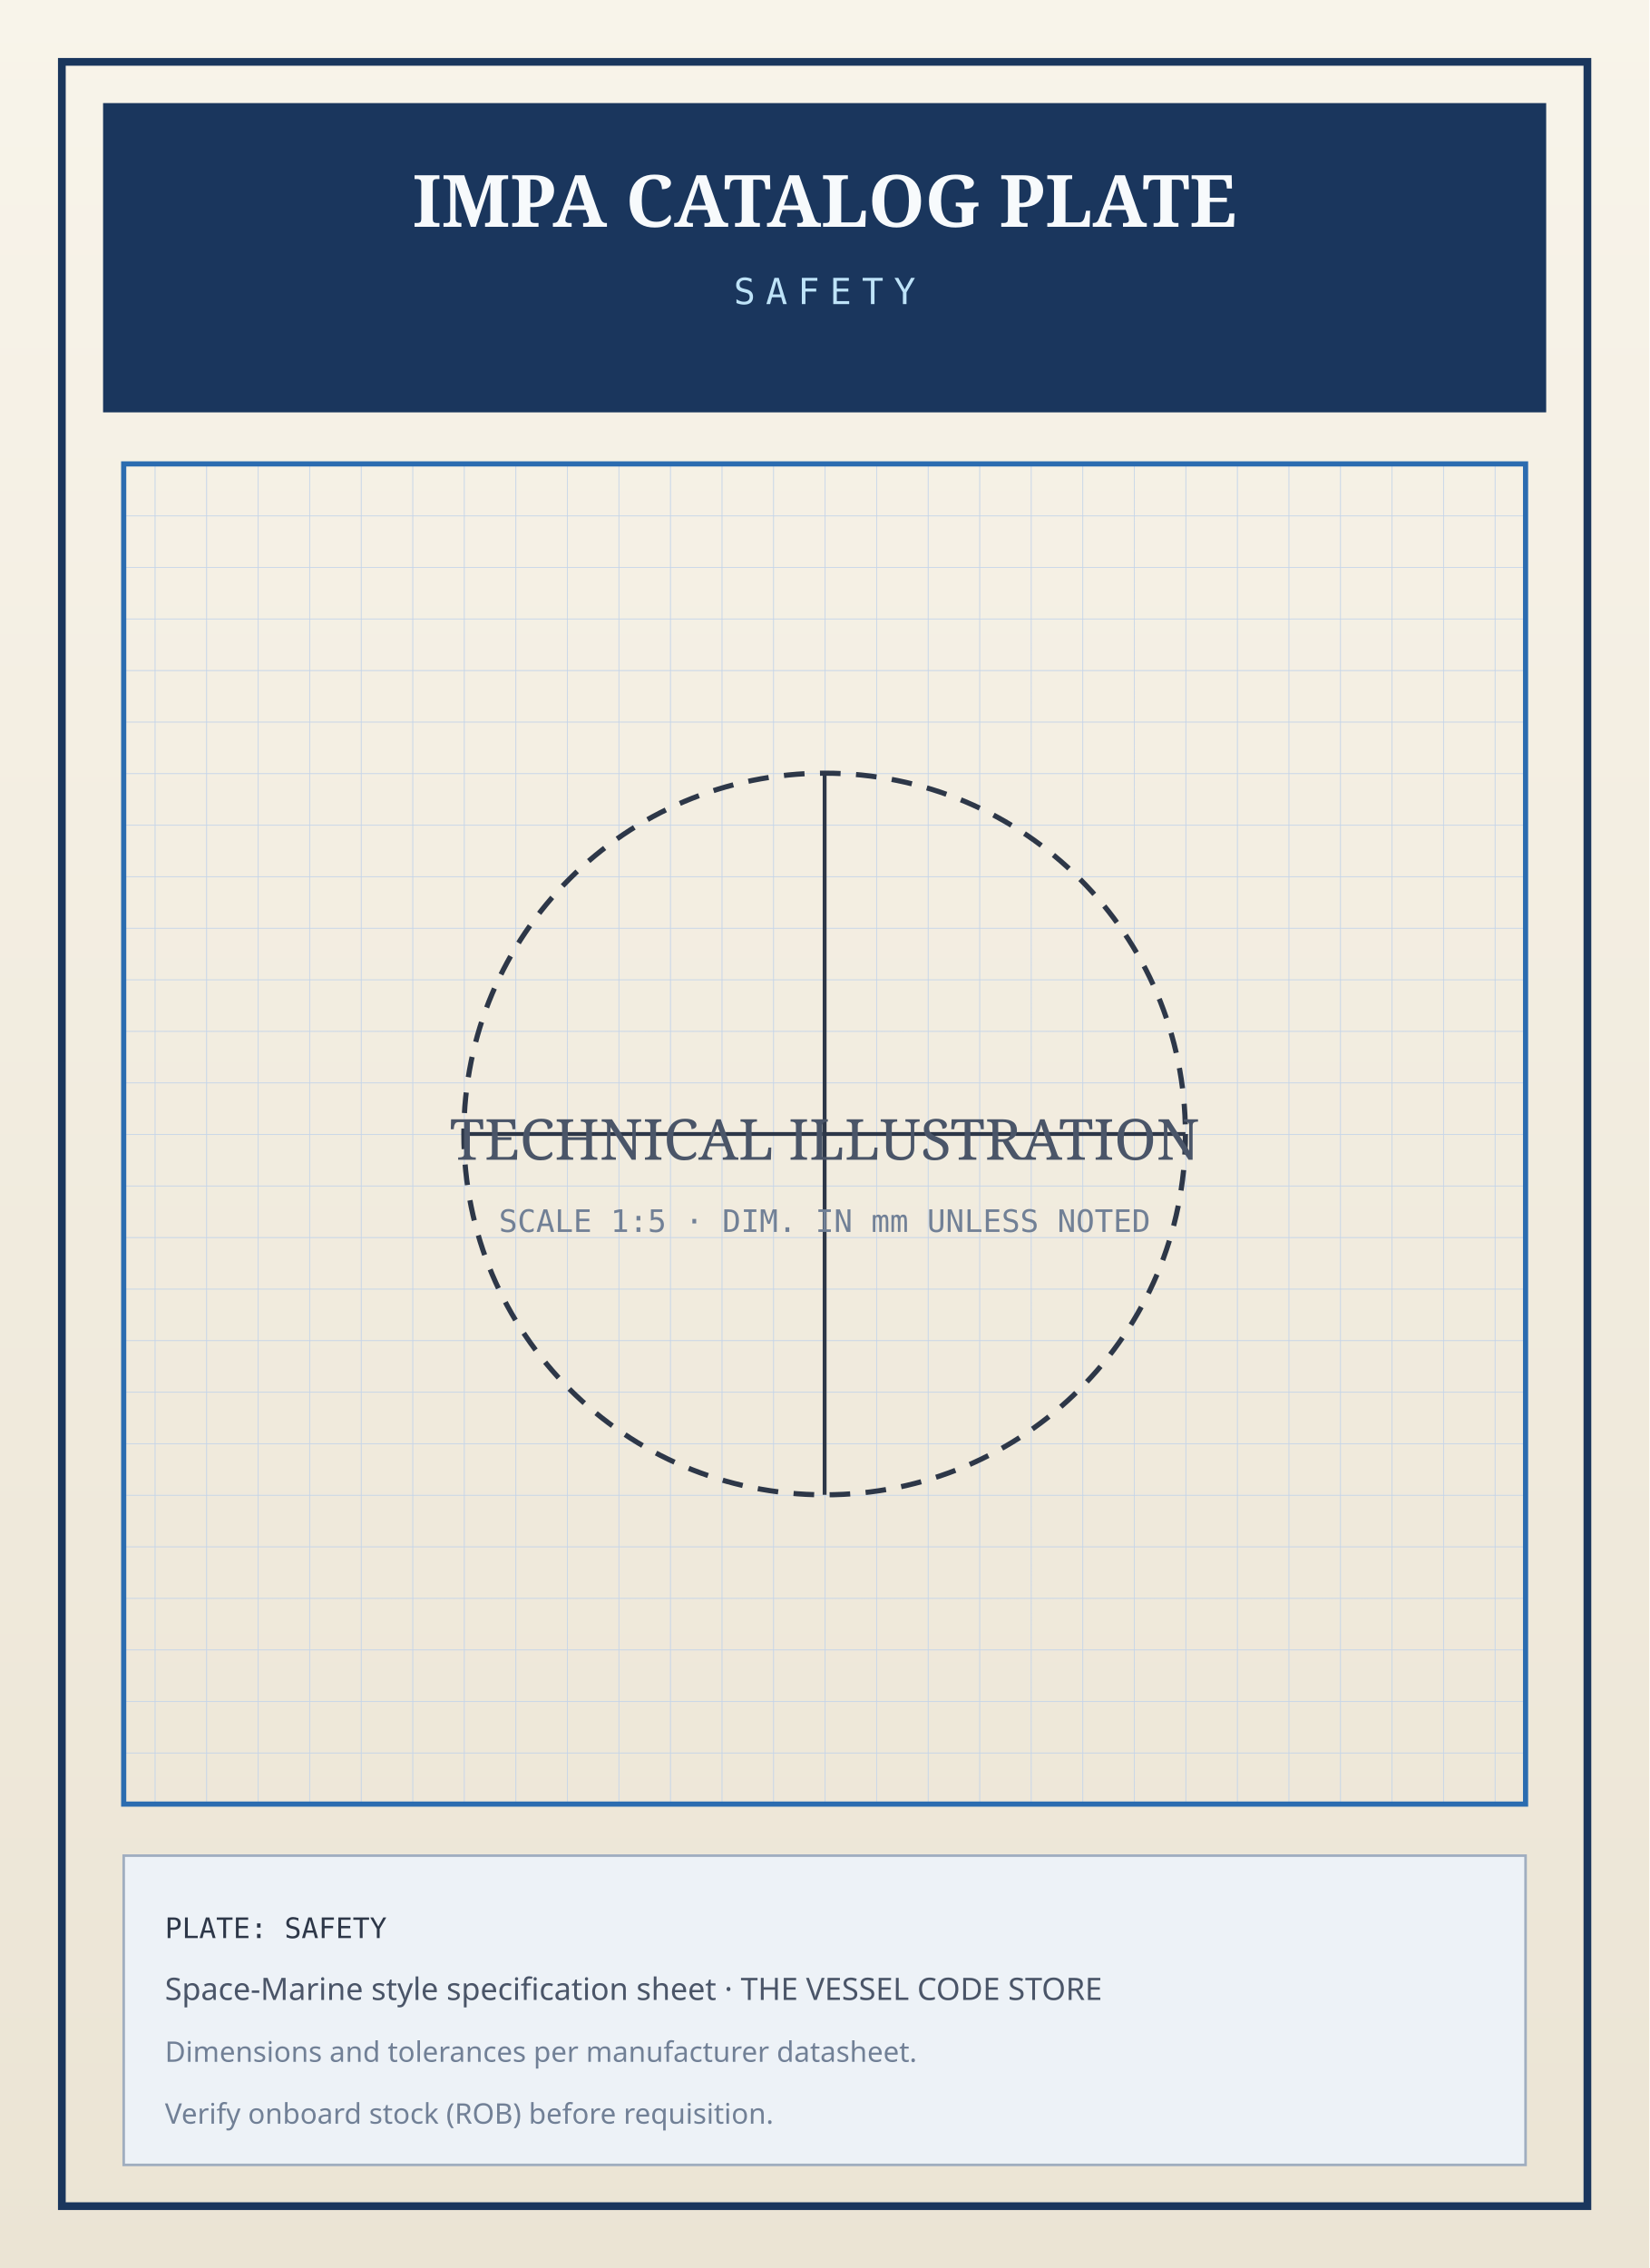
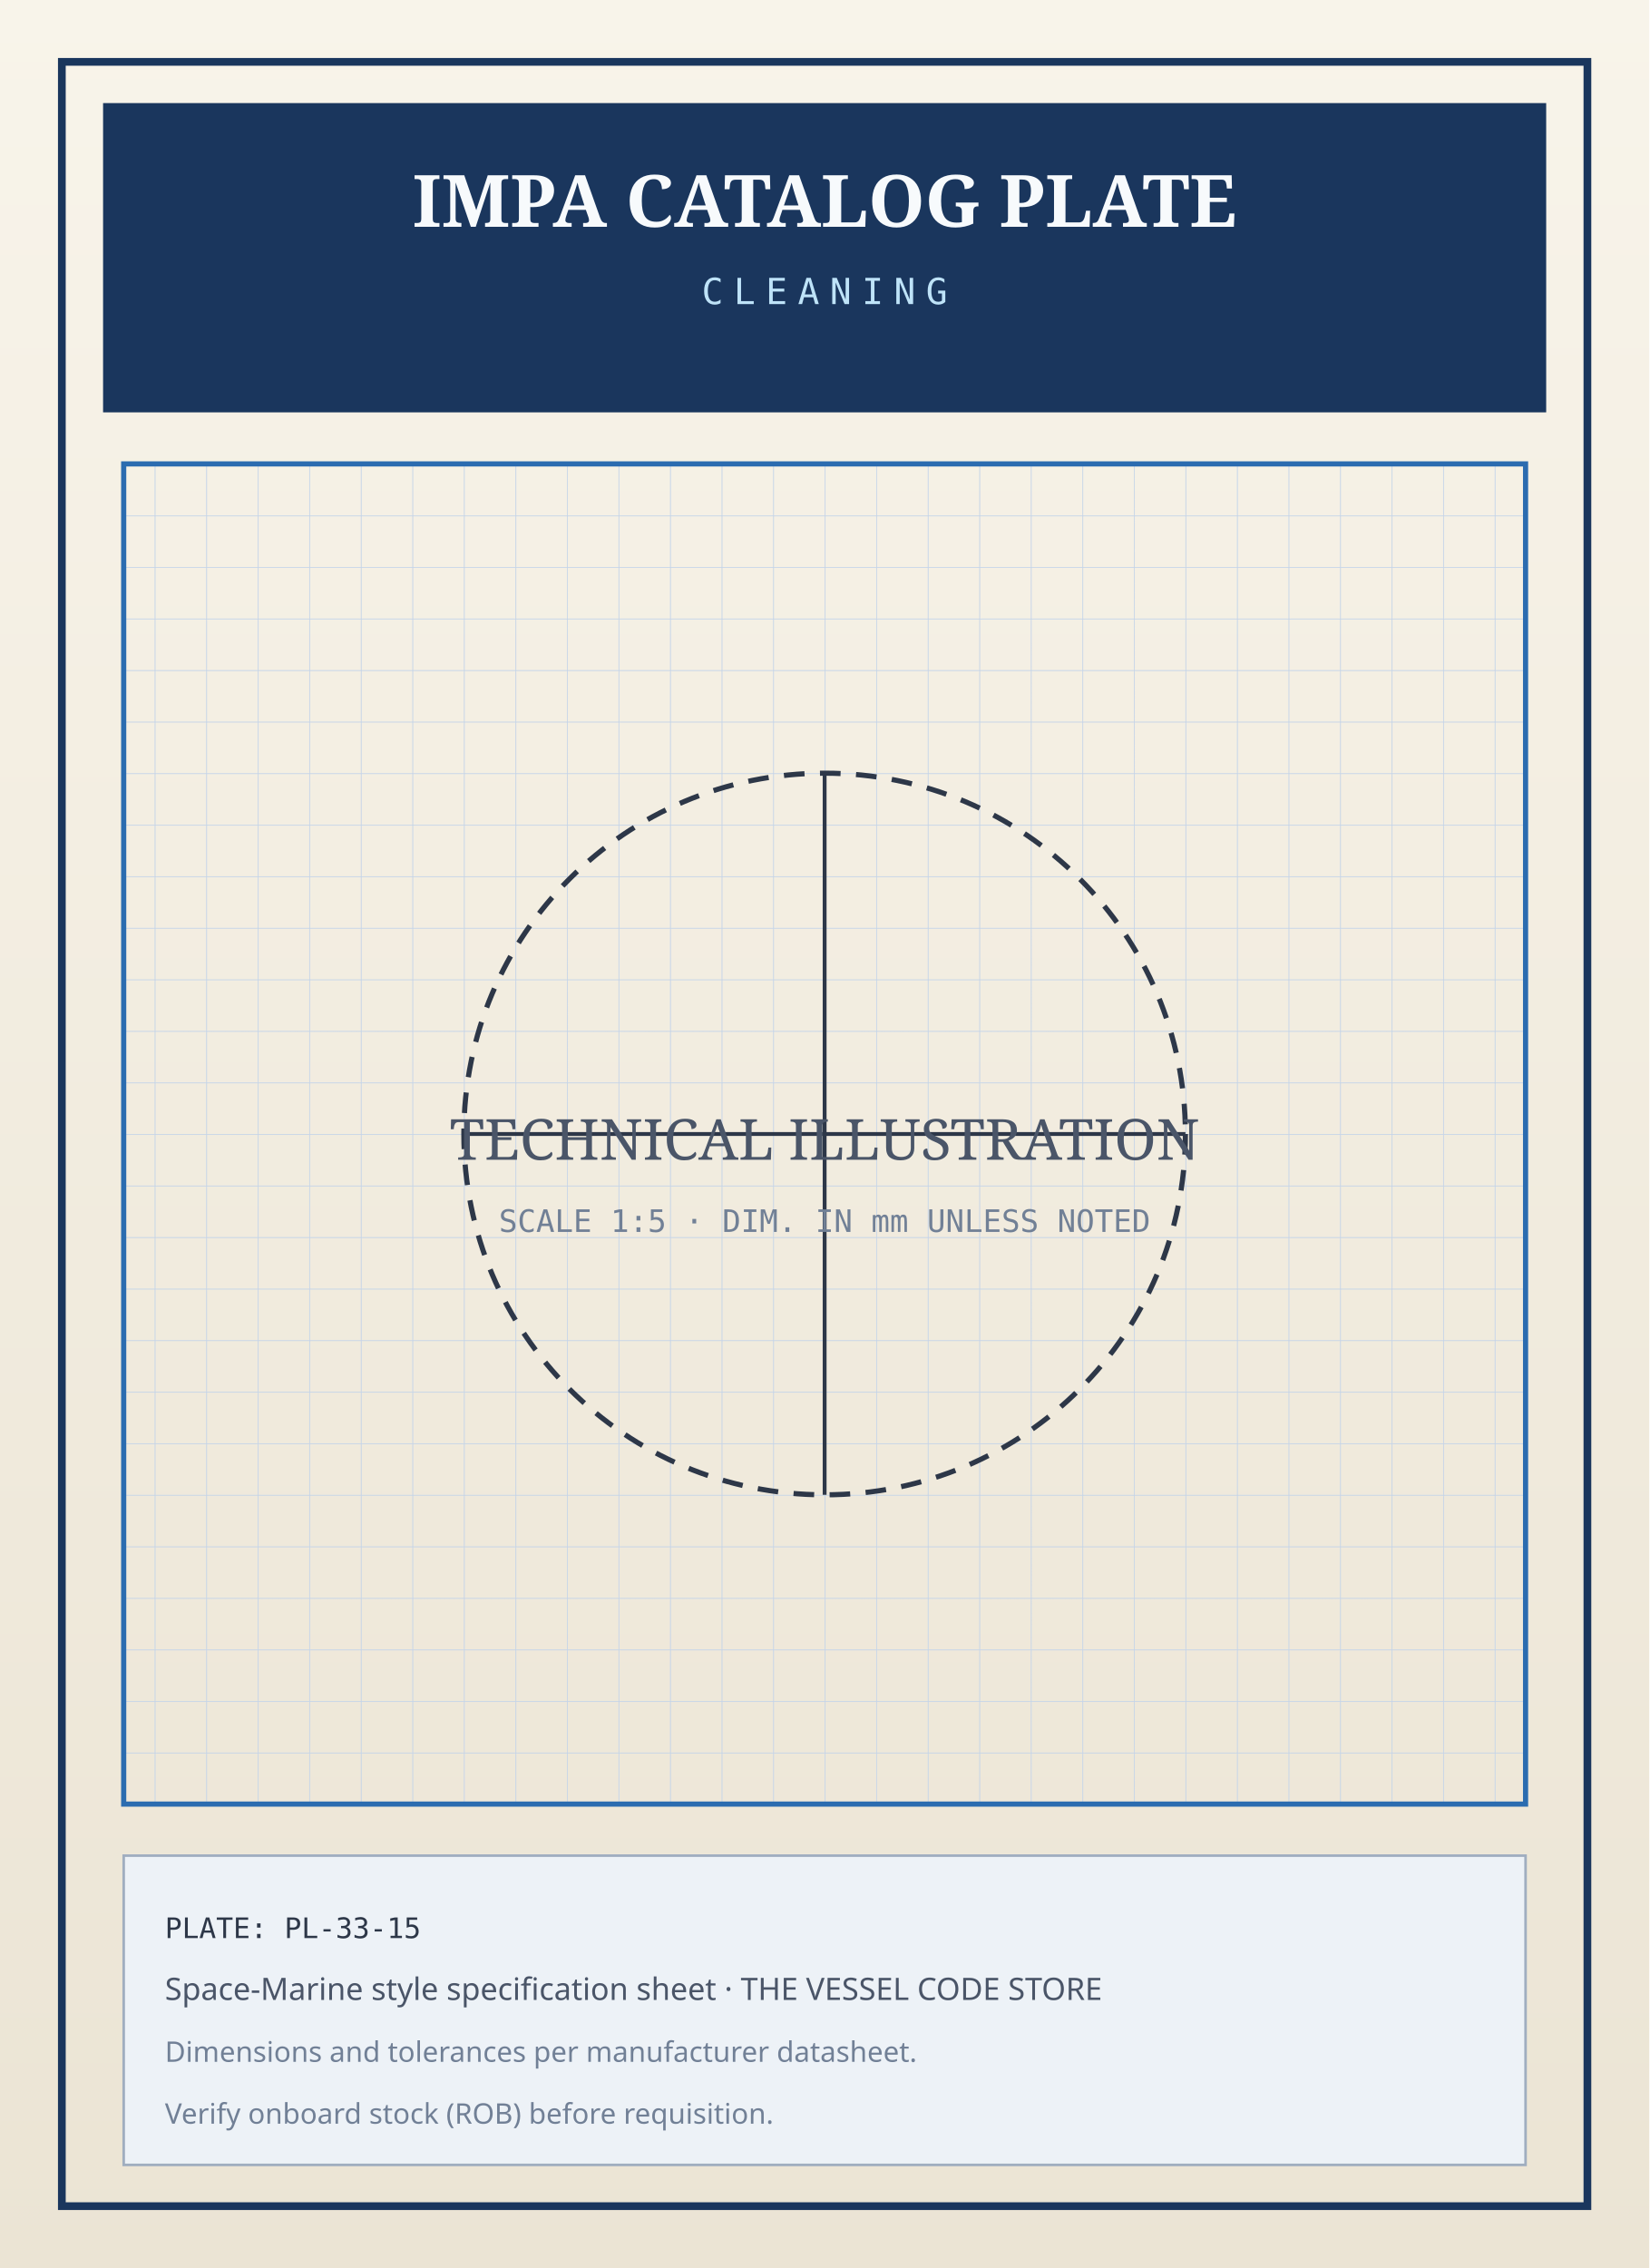
- <svg xmlns="http://www.w3.org/2000/svg" viewBox="0 0 640 880" role="img" aria-label="SAFETY catalog plate">
+ <svg xmlns="http://www.w3.org/2000/svg" viewBox="0 0 640 880" role="img" aria-label="CLEANING catalog plate">
  <defs>
    <pattern id="grid" width="20" height="20" patternUnits="userSpaceOnUse">
      <path d="M 20 0 L 0 0 0 20" fill="none" stroke="#c5d4e8" stroke-width="0.6" />
    </pattern>
    <linearGradient id="paper" x1="0" y1="0" x2="0" y2="1">
      <stop offset="0%" stop-color="#f8f4ea" />
      <stop offset="100%" stop-color="#ebe4d4" />
    </linearGradient>
  </defs>
  <rect width="640" height="880" fill="url(#paper)" />
  <rect x="24" y="24" width="592" height="832" fill="none" stroke="#1a365d" stroke-width="3" />
  <rect x="40" y="40" width="560" height="120" fill="#1a365d" />
  <text x="320" y="88" text-anchor="middle" fill="#f7fafc" font-family="Georgia, serif" font-size="28" font-weight="700">IMPA CATALOG PLATE</text>
-   <text x="320" y="118" text-anchor="middle" fill="#bee3f8" font-family="ui-monospace, monospace" font-size="14" letter-spacing="4">SAFETY</text>
+   <text x="320" y="118" text-anchor="middle" fill="#bee3f8" font-family="ui-monospace, monospace" font-size="14" letter-spacing="4">CLEANING</text>
  <rect x="48" y="180" width="544" height="520" fill="url(#grid)" stroke="#2b6cb0" stroke-width="2" />
  <circle cx="320" cy="440" r="140" fill="none" stroke="#2d3748" stroke-width="2" stroke-dasharray="8 6" />
  <line x1="180" y1="440" x2="460" y2="440" stroke="#2d3748" stroke-width="1.5" />
  <line x1="320" y1="300" x2="320" y2="580" stroke="#2d3748" stroke-width="1.5" />
  <text x="320" y="450" text-anchor="middle" fill="#4a5568" font-family="Georgia, serif" font-size="22">TECHNICAL ILLUSTRATION</text>
  <text x="320" y="478" text-anchor="middle" fill="#718096" font-family="ui-monospace, monospace" font-size="12">SCALE 1:5 · DIM. IN mm UNLESS NOTED</text>
  <rect x="48" y="720" width="544" height="120" fill="#edf2f7" stroke="#a0aec0" stroke-width="1" />
-   <text x="64" y="752" fill="#2d3748" font-family="ui-monospace, monospace" font-size="11">PLATE: SAFETY</text>
+   <text x="64" y="752" fill="#2d3748" font-family="ui-monospace, monospace" font-size="11">PLATE: PL-33-15</text>
  <text x="64" y="776" fill="#4a5568" font-family="ui-sans-serif, system-ui" font-size="12">Space-Marine style specification sheet · THE VESSEL CODE STORE</text>
  <text x="64" y="800" fill="#718096" font-family="ui-sans-serif, system-ui" font-size="11">Dimensions and tolerances per manufacturer datasheet.</text>
  <text x="64" y="824" fill="#718096" font-family="ui-sans-serif, system-ui" font-size="11">Verify onboard stock (ROB) before requisition.</text>
</svg>
